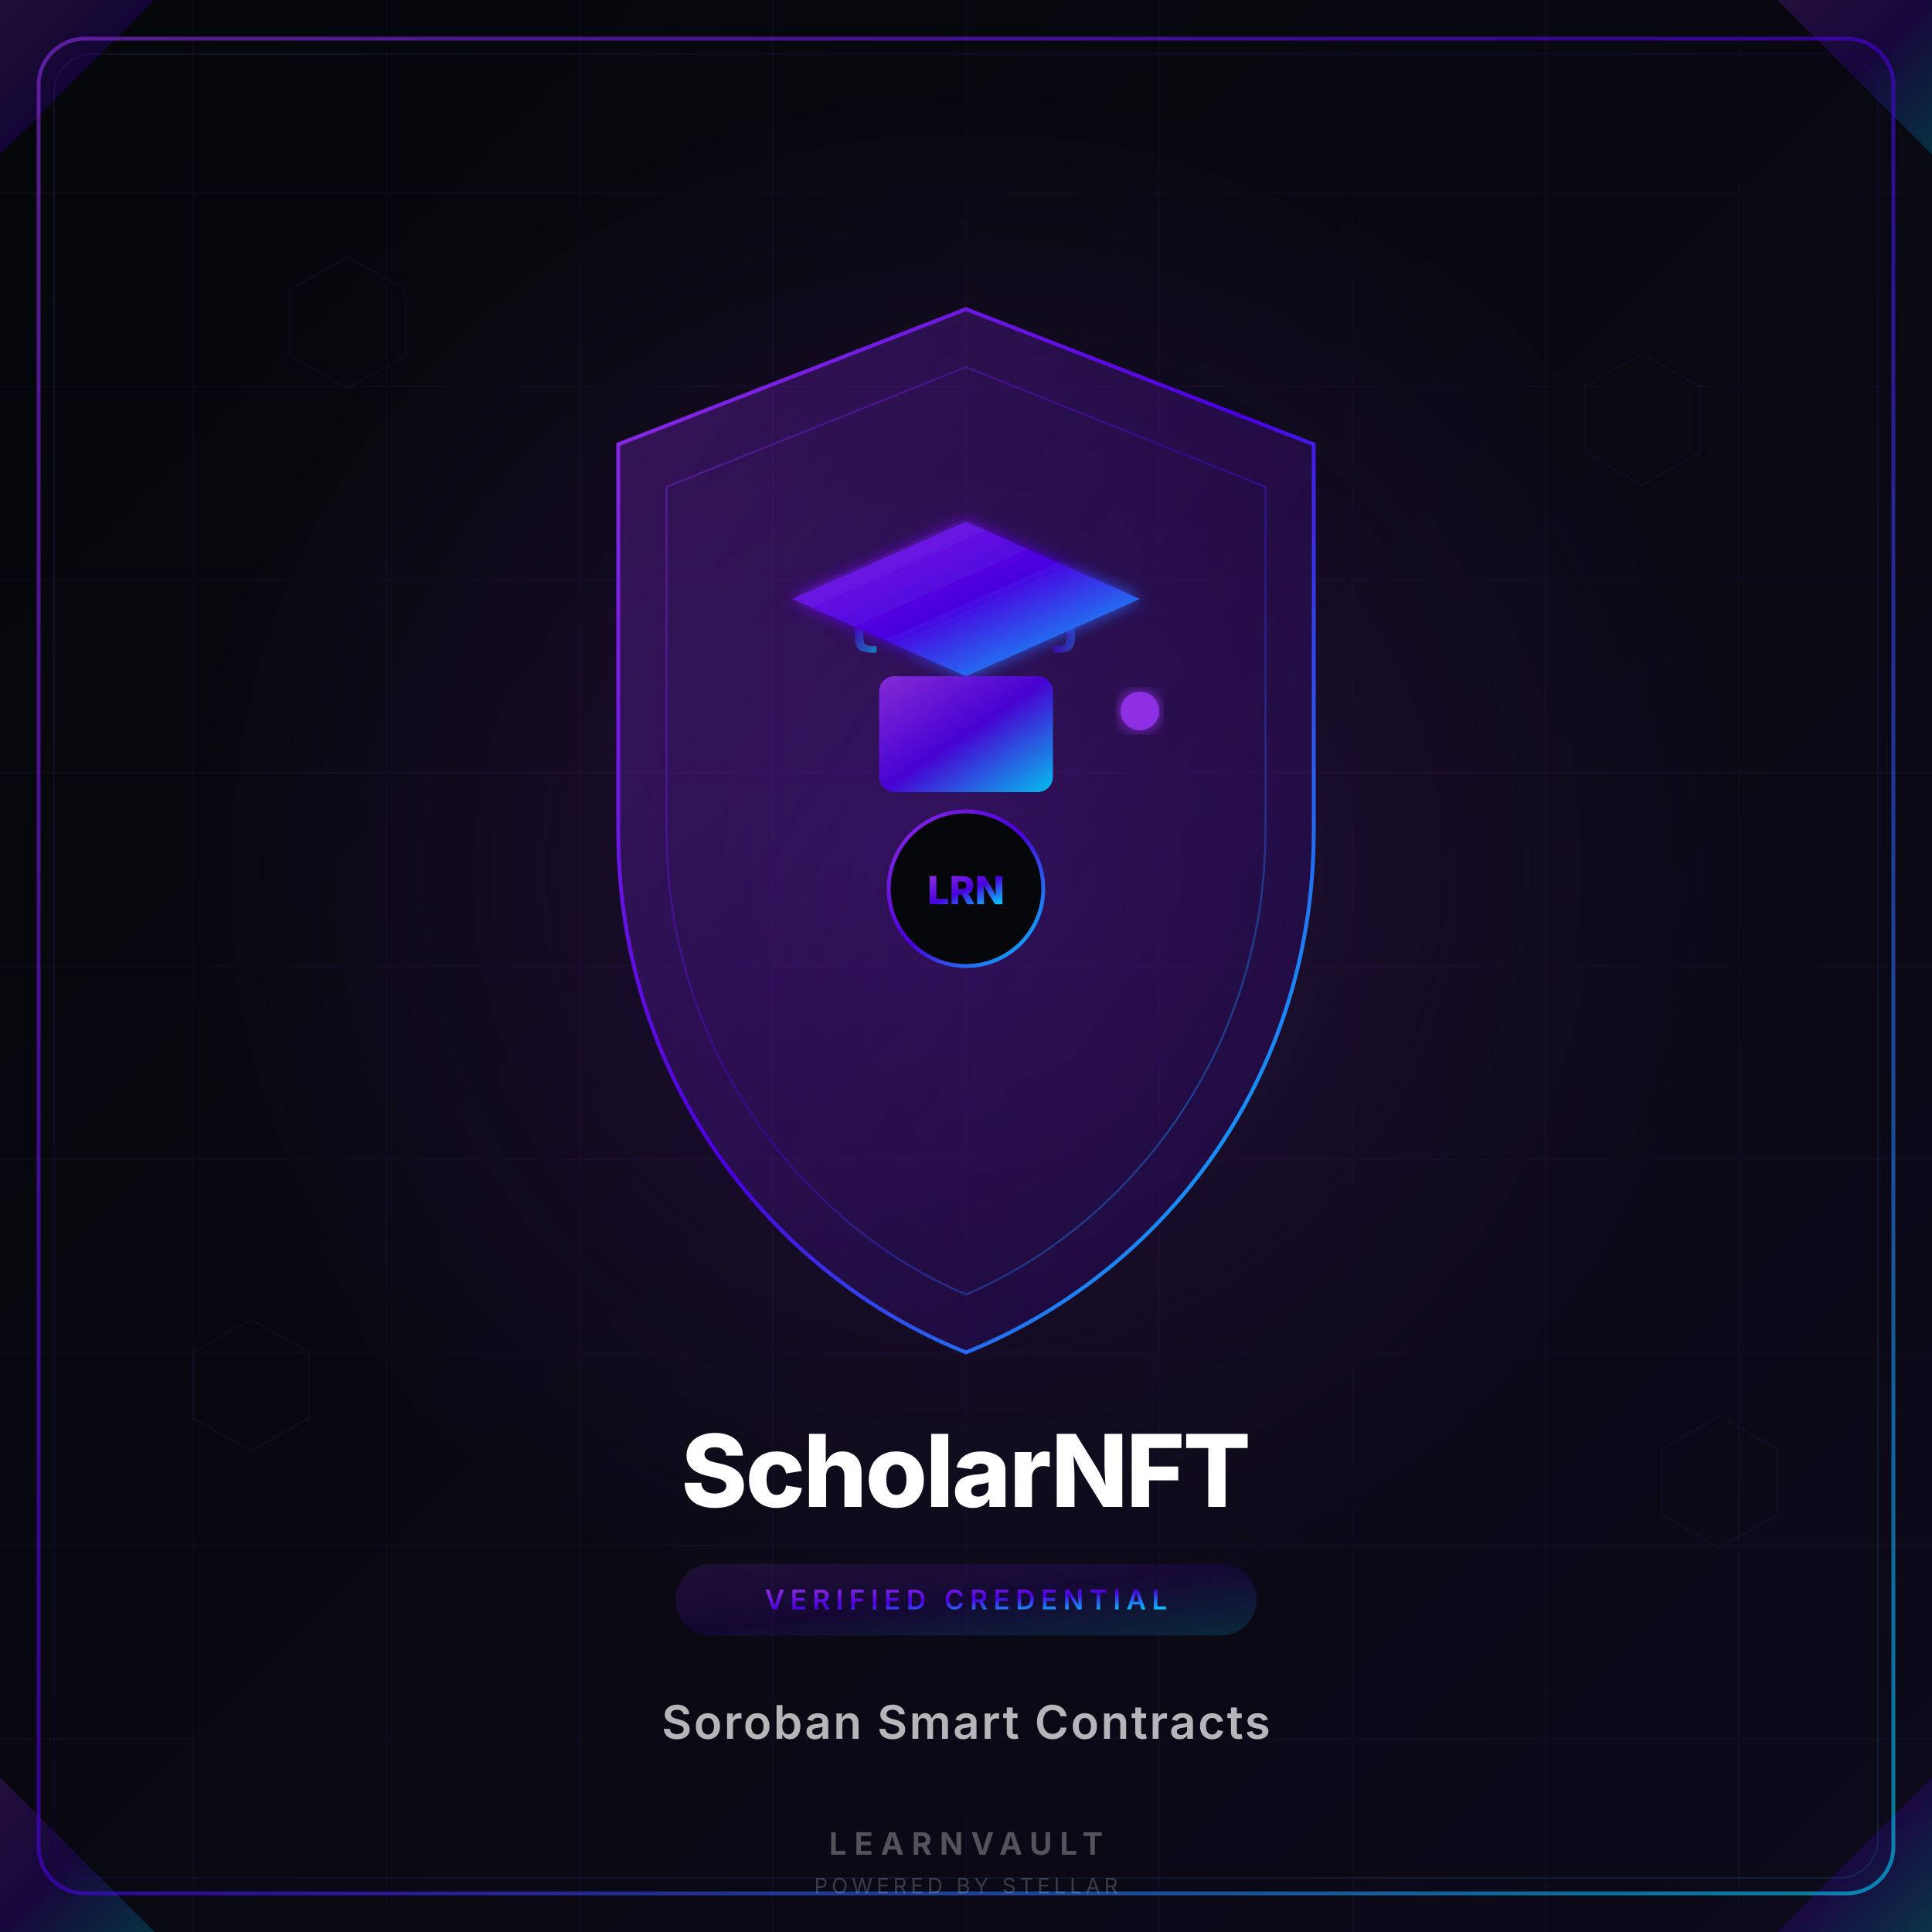
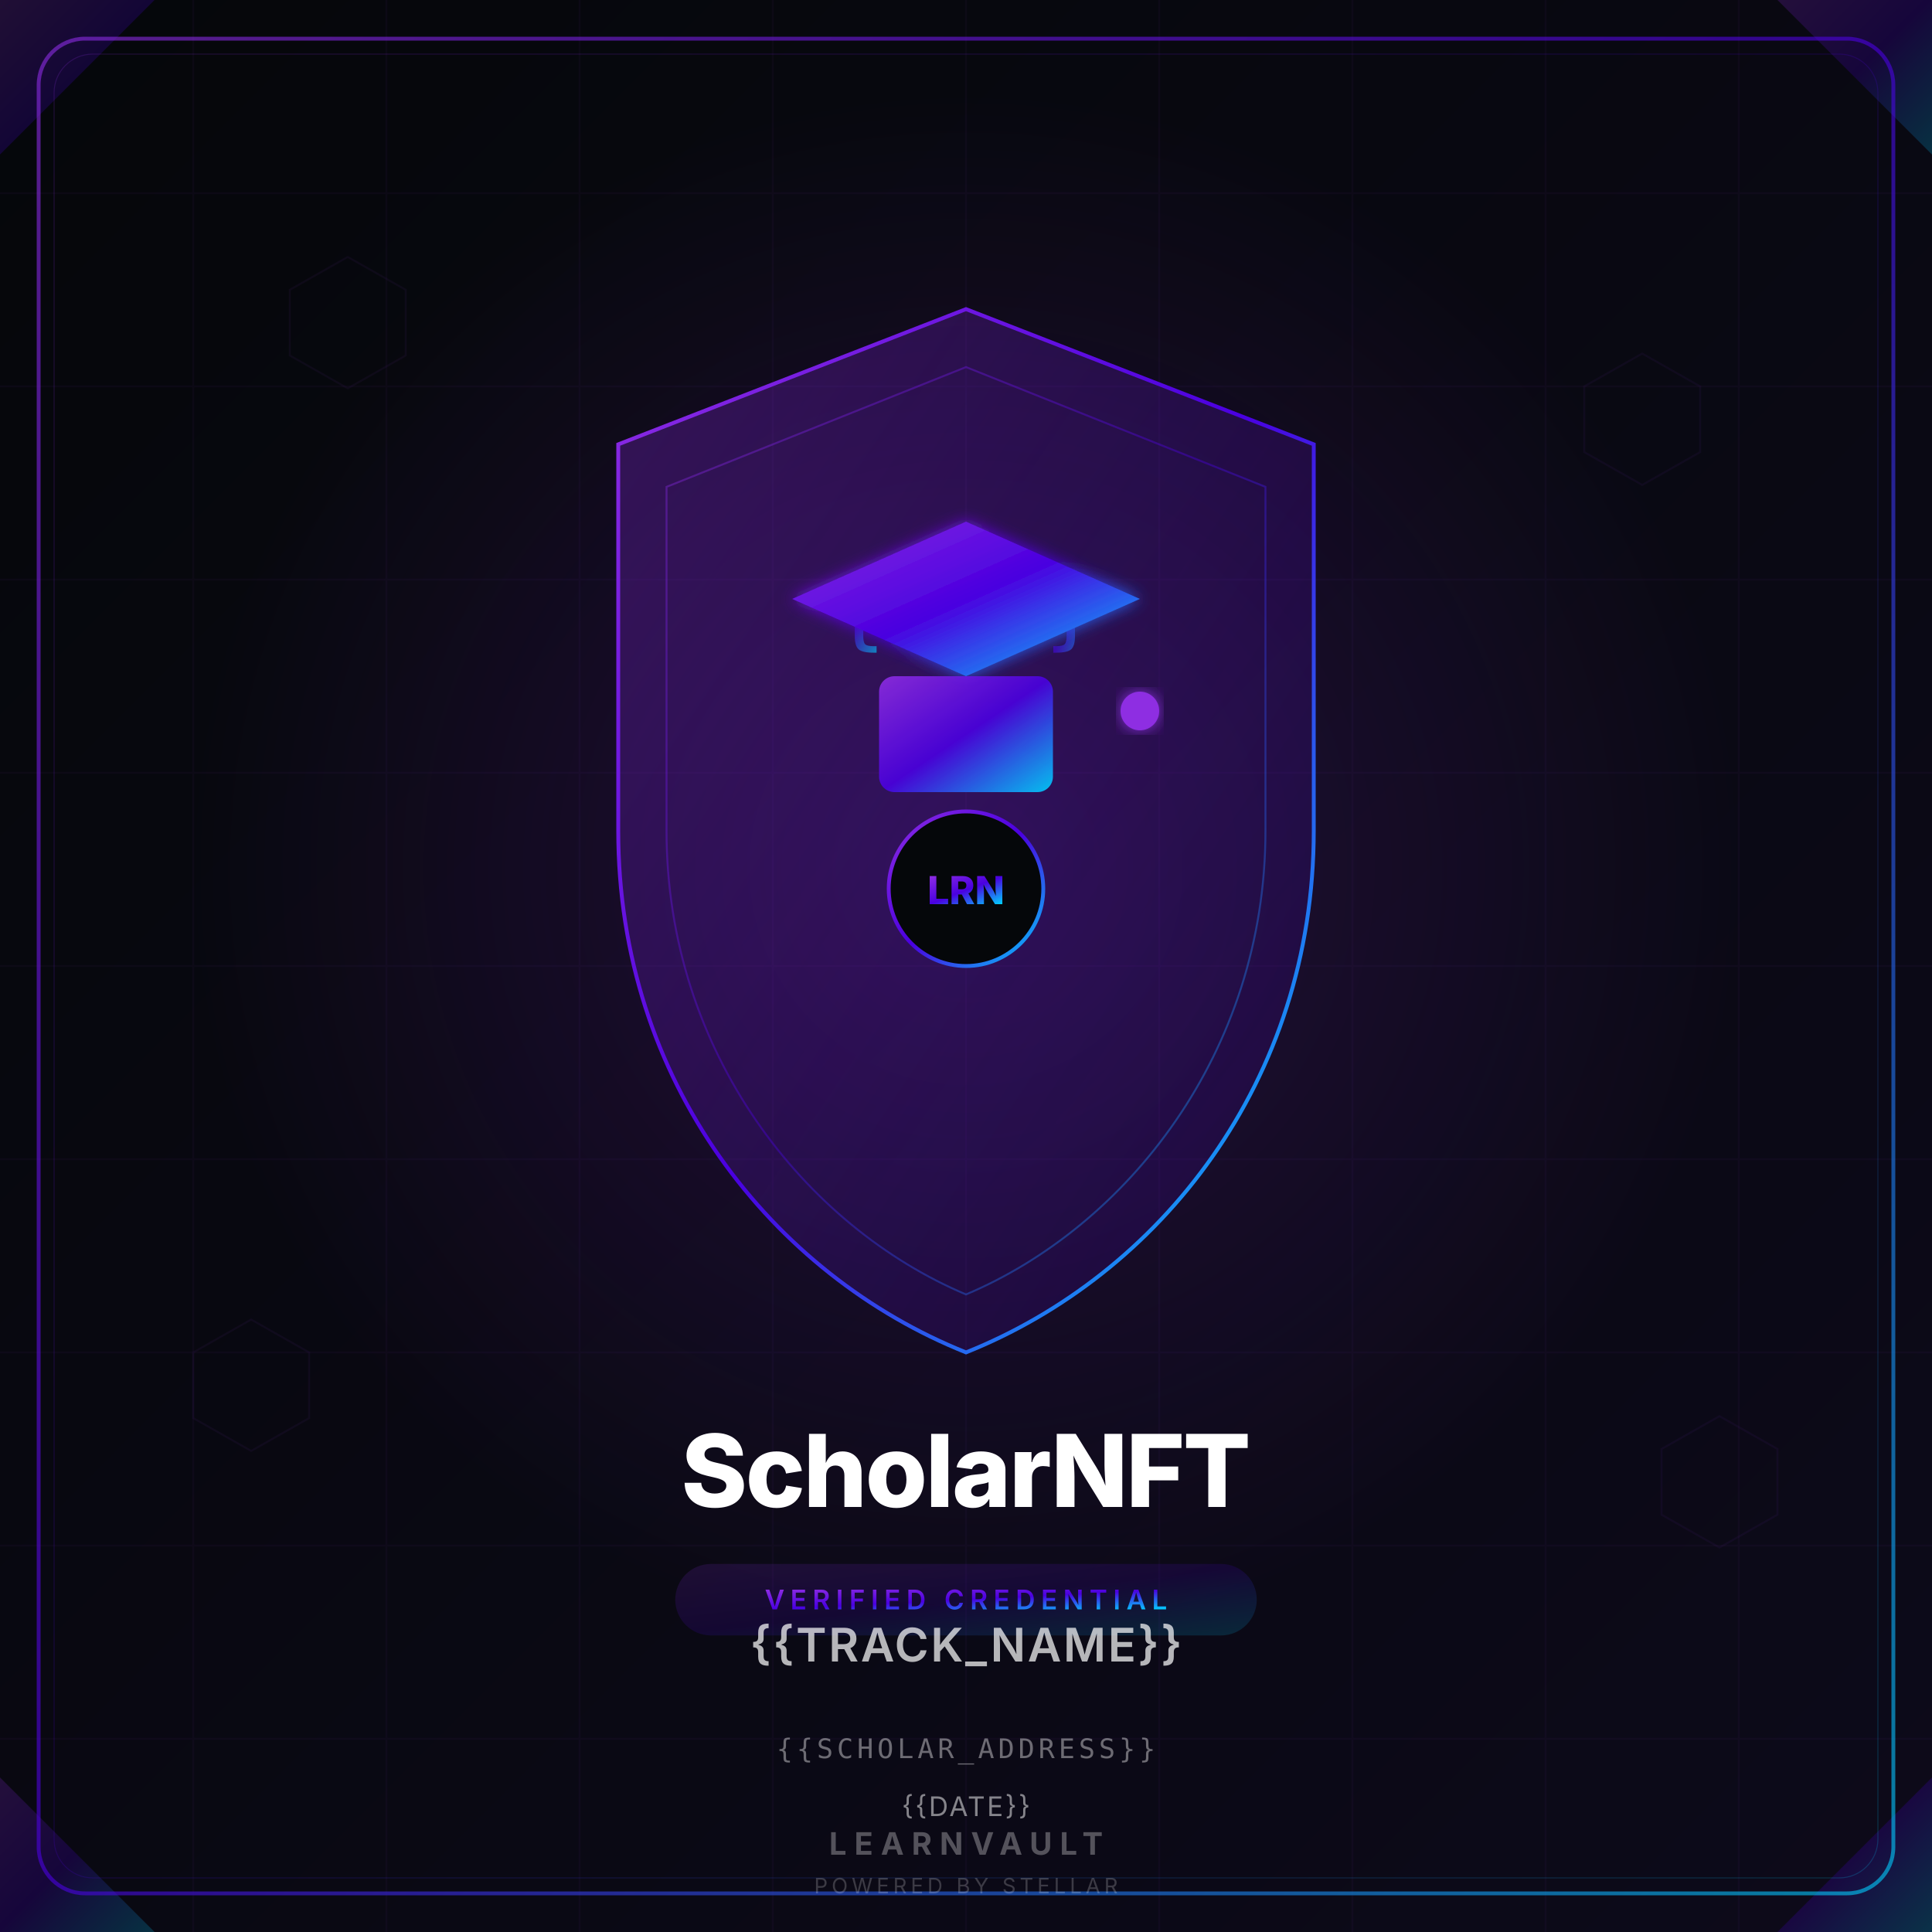
<svg xmlns="http://www.w3.org/2000/svg" viewBox="0 0 1000 1000" fill="none">
  <defs>
    <linearGradient id="bgGrad" x1="0%" y1="0%" x2="100%" y2="100%">
      <stop offset="0%" stop-color="#05070a" />
      <stop offset="100%" stop-color="#0d0a1a" />
    </linearGradient>
    <linearGradient id="accentGrad" x1="0%" y1="0%" x2="100%" y2="100%">
      <stop offset="0%" stop-color="#8e2de2" />
      <stop offset="50%" stop-color="#4a00e0" />
      <stop offset="100%" stop-color="#00d2ff" />
    </linearGradient>
    <linearGradient id="shieldGrad" x1="0%" y1="0%" x2="100%" y2="100%">
      <stop offset="0%" stop-color="#8e2de2" stop-opacity="0.3" />
      <stop offset="100%" stop-color="#4a00e0" stop-opacity="0.1" />
    </linearGradient>
    <radialGradient id="glowCenter" cx="50%" cy="45%" r="40%">
      <stop offset="0%" stop-color="#8e2de2" stop-opacity="0.2" />
      <stop offset="100%" stop-color="#8e2de2" stop-opacity="0" />
    </radialGradient>
    <filter id="glow">
      <feGaussianBlur stdDeviation="4" result="blur" />
      <feMerge>
        <feMergeNode in="blur" />
        <feMergeNode in="SourceGraphic" />
      </feMerge>
    </filter>
  </defs>
  <rect width="1000" height="1000" fill="url(#bgGrad)" />
  <rect width="1000" height="1000" fill="url(#glowCenter)" />
  <g opacity="0.04" stroke="#8e2de2" stroke-width="1">
    <line x1="0" y1="100" x2="1000" y2="100" />
    <line x1="0" y1="200" x2="1000" y2="200" />
    <line x1="0" y1="300" x2="1000" y2="300" />
    <line x1="0" y1="400" x2="1000" y2="400" />
    <line x1="0" y1="500" x2="1000" y2="500" />
    <line x1="0" y1="600" x2="1000" y2="600" />
    <line x1="0" y1="700" x2="1000" y2="700" />
    <line x1="0" y1="800" x2="1000" y2="800" />
    <line x1="0" y1="900" x2="1000" y2="900" />
    <line x1="100" y1="0" x2="100" y2="1000" />
    <line x1="200" y1="0" x2="200" y2="1000" />
    <line x1="300" y1="0" x2="300" y2="1000" />
    <line x1="400" y1="0" x2="400" y2="1000" />
    <line x1="500" y1="0" x2="500" y2="1000" />
    <line x1="600" y1="0" x2="600" y2="1000" />
    <line x1="700" y1="0" x2="700" y2="1000" />
    <line x1="800" y1="0" x2="800" y2="1000" />
    <line x1="900" y1="0" x2="900" y2="1000" />
  </g>
  <path d="M0 0 L80 0 L0 80 Z" fill="url(#accentGrad)" opacity="0.2" />
  <path d="M1000 0 L920 0 L1000 80 Z" fill="url(#accentGrad)" opacity="0.2" />
  <path d="M0 1000 L80 1000 L0 920 Z" fill="url(#accentGrad)" opacity="0.2" />
  <path d="M1000 1000 L920 1000 L1000 920 Z" fill="url(#accentGrad)" opacity="0.2" />
  <rect x="20" y="20" width="960" height="960" rx="24" fill="none" stroke="url(#accentGrad)" stroke-width="2" opacity="0.6" />
  <rect x="28" y="28" width="944" height="944" rx="20" fill="none" stroke="url(#accentGrad)" stroke-width="0.5" opacity="0.2" />
  <g opacity="0.06" stroke="#8e2de2" stroke-width="1" fill="none">
    <polygon points="150,150 180,133 210,150 210,184 180,201 150,184" />
    <polygon points="820,200 850,183 880,200 880,234 850,251 820,234" />
    <polygon points="100,700 130,683 160,700 160,734 130,751 100,734" />
    <polygon points="860,750 890,733 920,750 920,784 890,801 860,784" />
  </g>
  <path d="M500 160 L680 230 L680 430 C680 560 600 660 500 700 C400 660 320 560 320 430 L320 230 Z" fill="url(#shieldGrad)" stroke="url(#accentGrad)" stroke-width="2" />
  <path d="M500 190 L655 252 L655 430 C655 545 583 635 500 670 C417 635 345 545 345 430 L345 252 Z" fill="none" stroke="url(#accentGrad)" stroke-width="1" opacity="0.4" />
  <text x="430" y="330" font-family="monospace" font-size="48" fill="url(#accentGrad)" opacity="0.6">{</text>
  <text x="540" y="330" font-family="monospace" font-size="48" fill="url(#accentGrad)" opacity="0.6">}</text>
  <polygon points="500,270 590,310 500,350 410,310" fill="url(#accentGrad)" filter="url(#glow)" />
  <rect x="455" y="350" width="90" height="60" rx="8" fill="url(#accentGrad)" opacity="0.9" />
  <line x1="590" y1="310" x2="590" y2="360" stroke="url(#accentGrad)" stroke-width="4" stroke-linecap="round" />
  <circle cx="590" cy="368" r="10" fill="#8e2de2" filter="url(#glow)" />
  <circle cx="500" cy="460" r="40" fill="#05070a" stroke="url(#accentGrad)" stroke-width="2" />
  <text x="500" y="468" text-anchor="middle" font-family="Inter, monospace, sans-serif" font-size="20" font-weight="800" fill="url(#accentGrad)">LRN</text>
  <text x="500" y="780" text-anchor="middle" font-family="Inter, system-ui, sans-serif" font-size="52" font-weight="800" fill="white" letter-spacing="-1">ScholarNFT</text>
  <rect x="350" y="810" width="300" height="36" rx="18" fill="url(#accentGrad)" opacity="0.15" stroke="url(#accentGrad)" stroke-width="1" />
  <text x="500" y="833" text-anchor="middle" font-family="Inter, system-ui, sans-serif" font-size="14" font-weight="600" fill="url(#accentGrad)" letter-spacing="3">VERIFIED CREDENTIAL</text>
-   <text x="500" y="900" text-anchor="middle" font-family="Inter, system-ui, sans-serif" font-size="24" font-weight="600" fill="white" opacity="0.7" letter-spacing="1">Soroban Smart Contracts</text>
+   <text x="500" y="860" text-anchor="middle" font-family="Inter, system-ui, sans-serif" font-size="24" font-weight="600" fill="white" opacity="0.7" letter-spacing="1">{{TRACK_NAME}}</text>
+   <text x="500" y="910" text-anchor="middle" font-family="JetBrains Mono, monospace" font-size="14" font-weight="400" fill="white" opacity="0.4" letter-spacing="2">{{SCHOLAR_ADDRESS}}</text>
+   <text x="500" y="940" text-anchor="middle" font-family="Inter, system-ui, sans-serif" font-size="14" font-weight="400" fill="white" opacity="0.5" letter-spacing="1">{{DATE}}</text>
  <text x="500" y="960" text-anchor="middle" font-family="Inter, system-ui, sans-serif" font-size="16" font-weight="700" fill="white" opacity="0.3" letter-spacing="4">LEARNVAULT</text>
  <text x="500" y="980" text-anchor="middle" font-family="Inter, system-ui, sans-serif" font-size="11" font-weight="400" fill="white" opacity="0.2" letter-spacing="2">POWERED BY STELLAR</text>
</svg>
